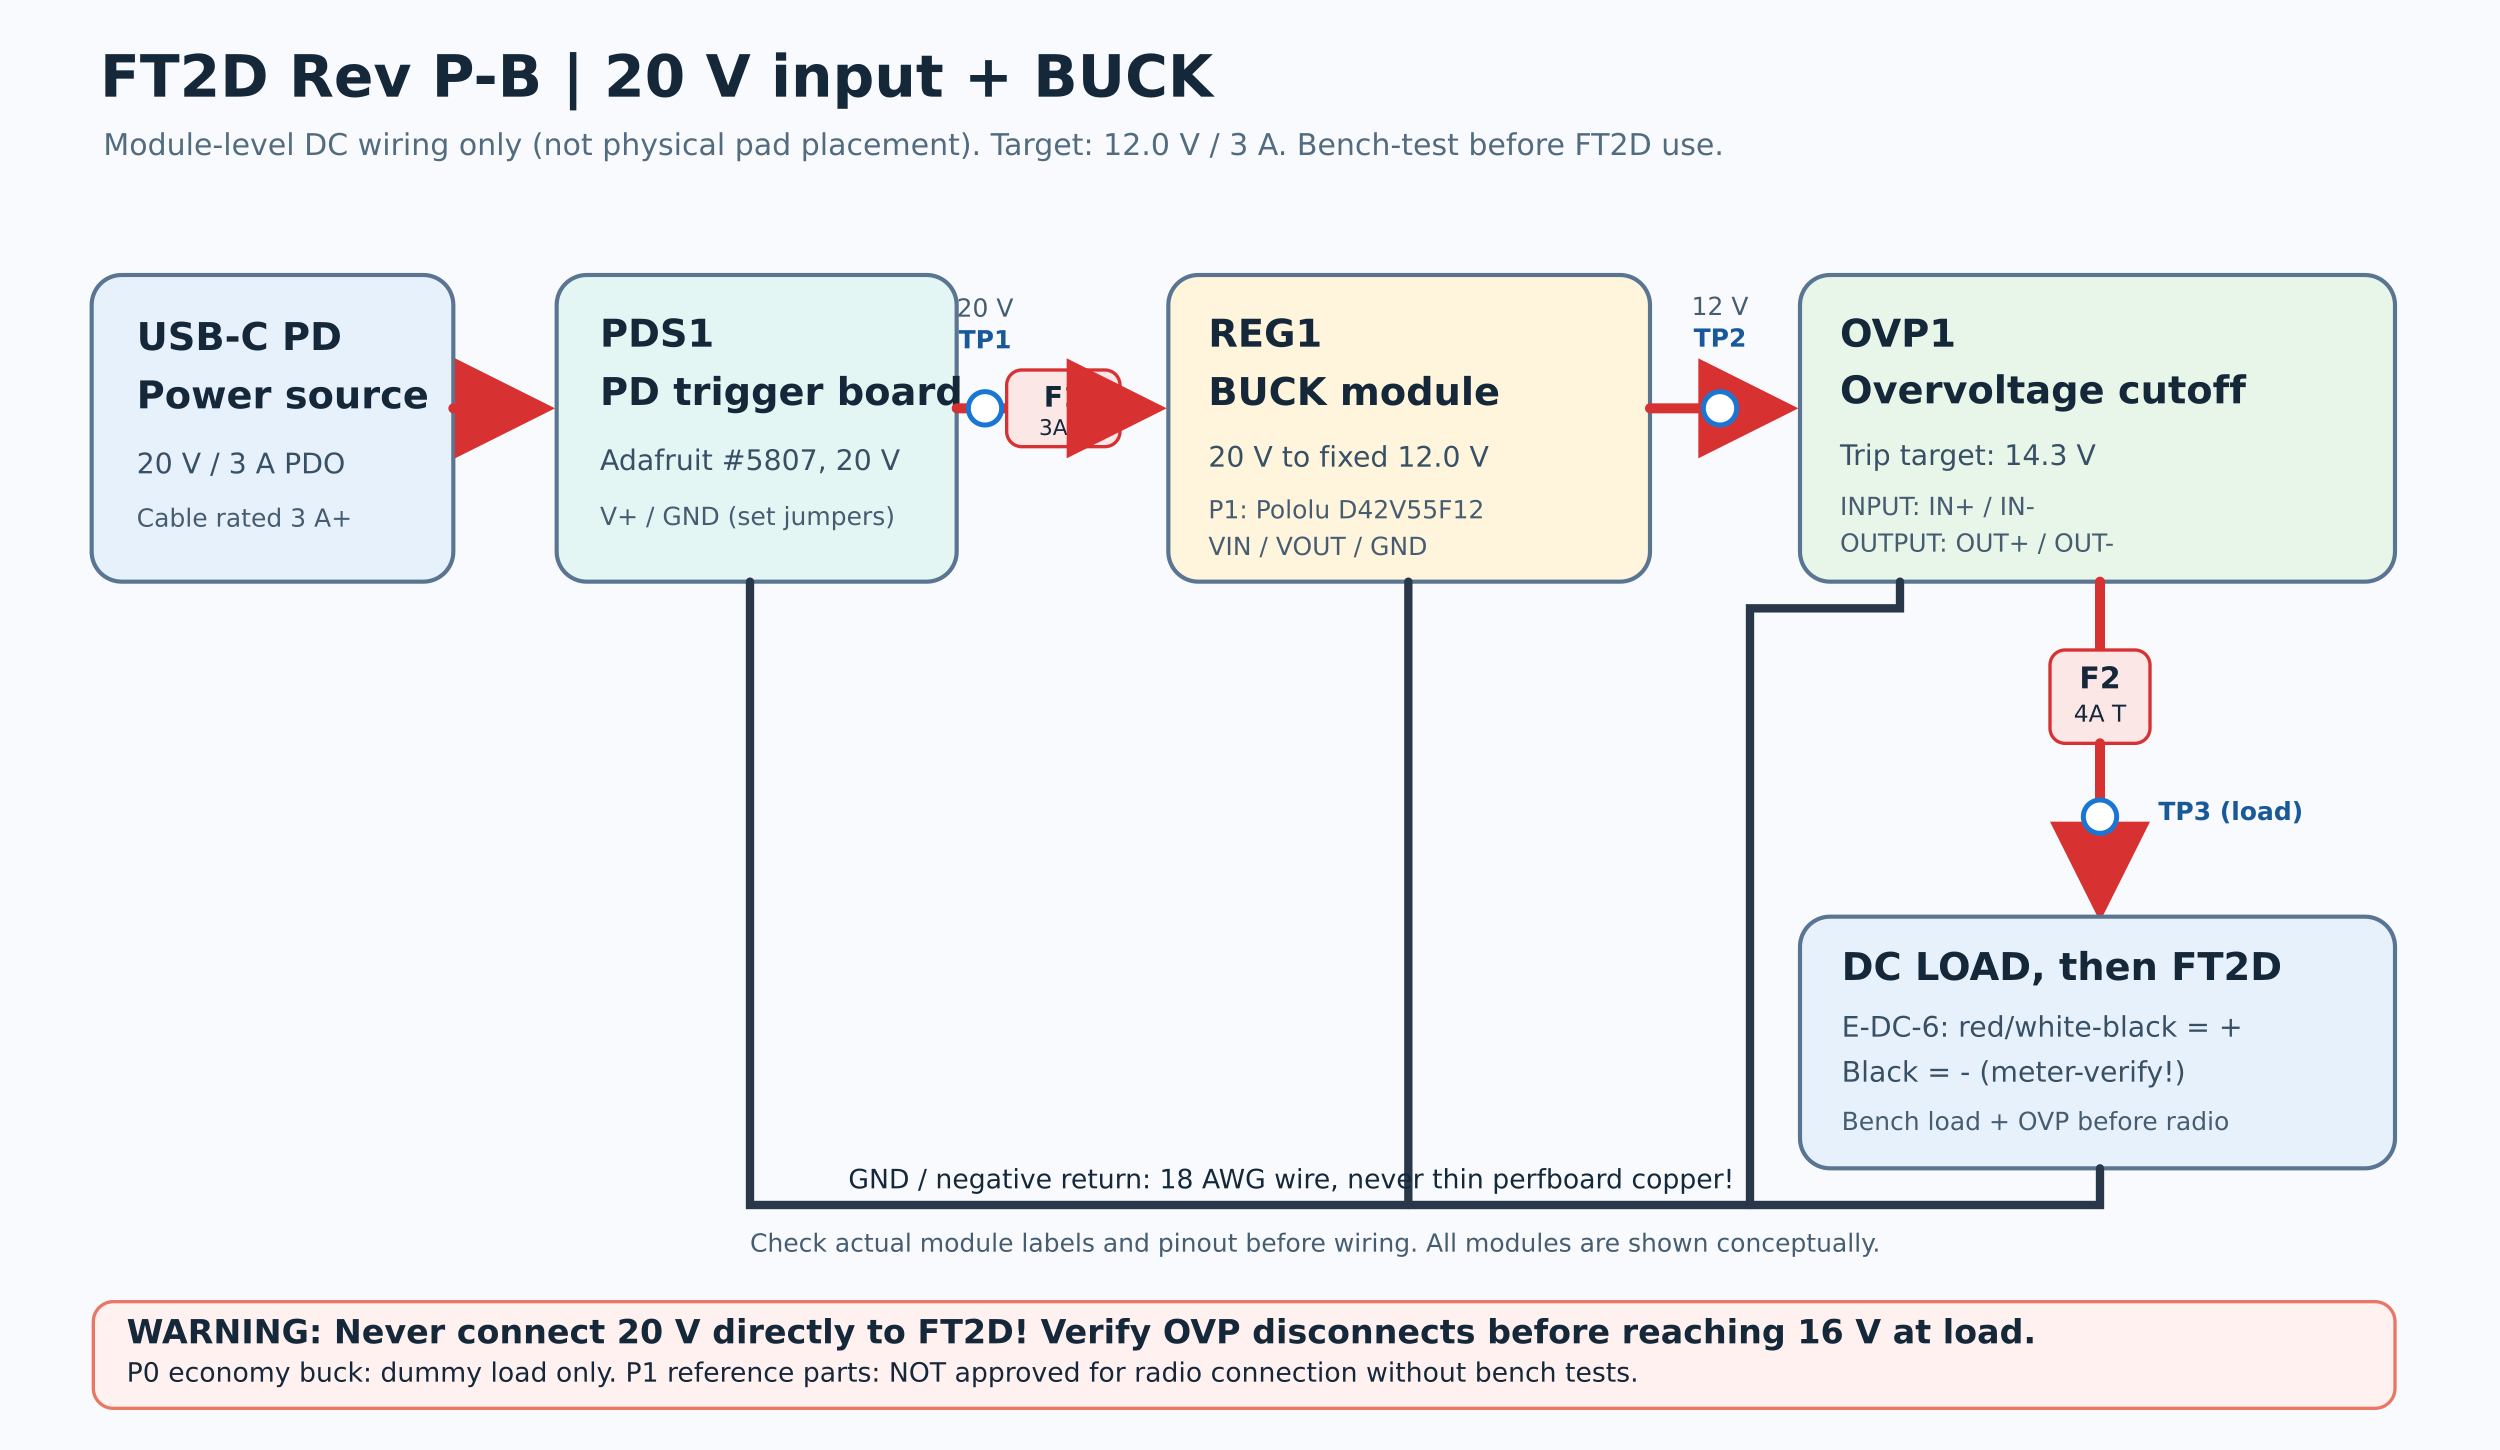
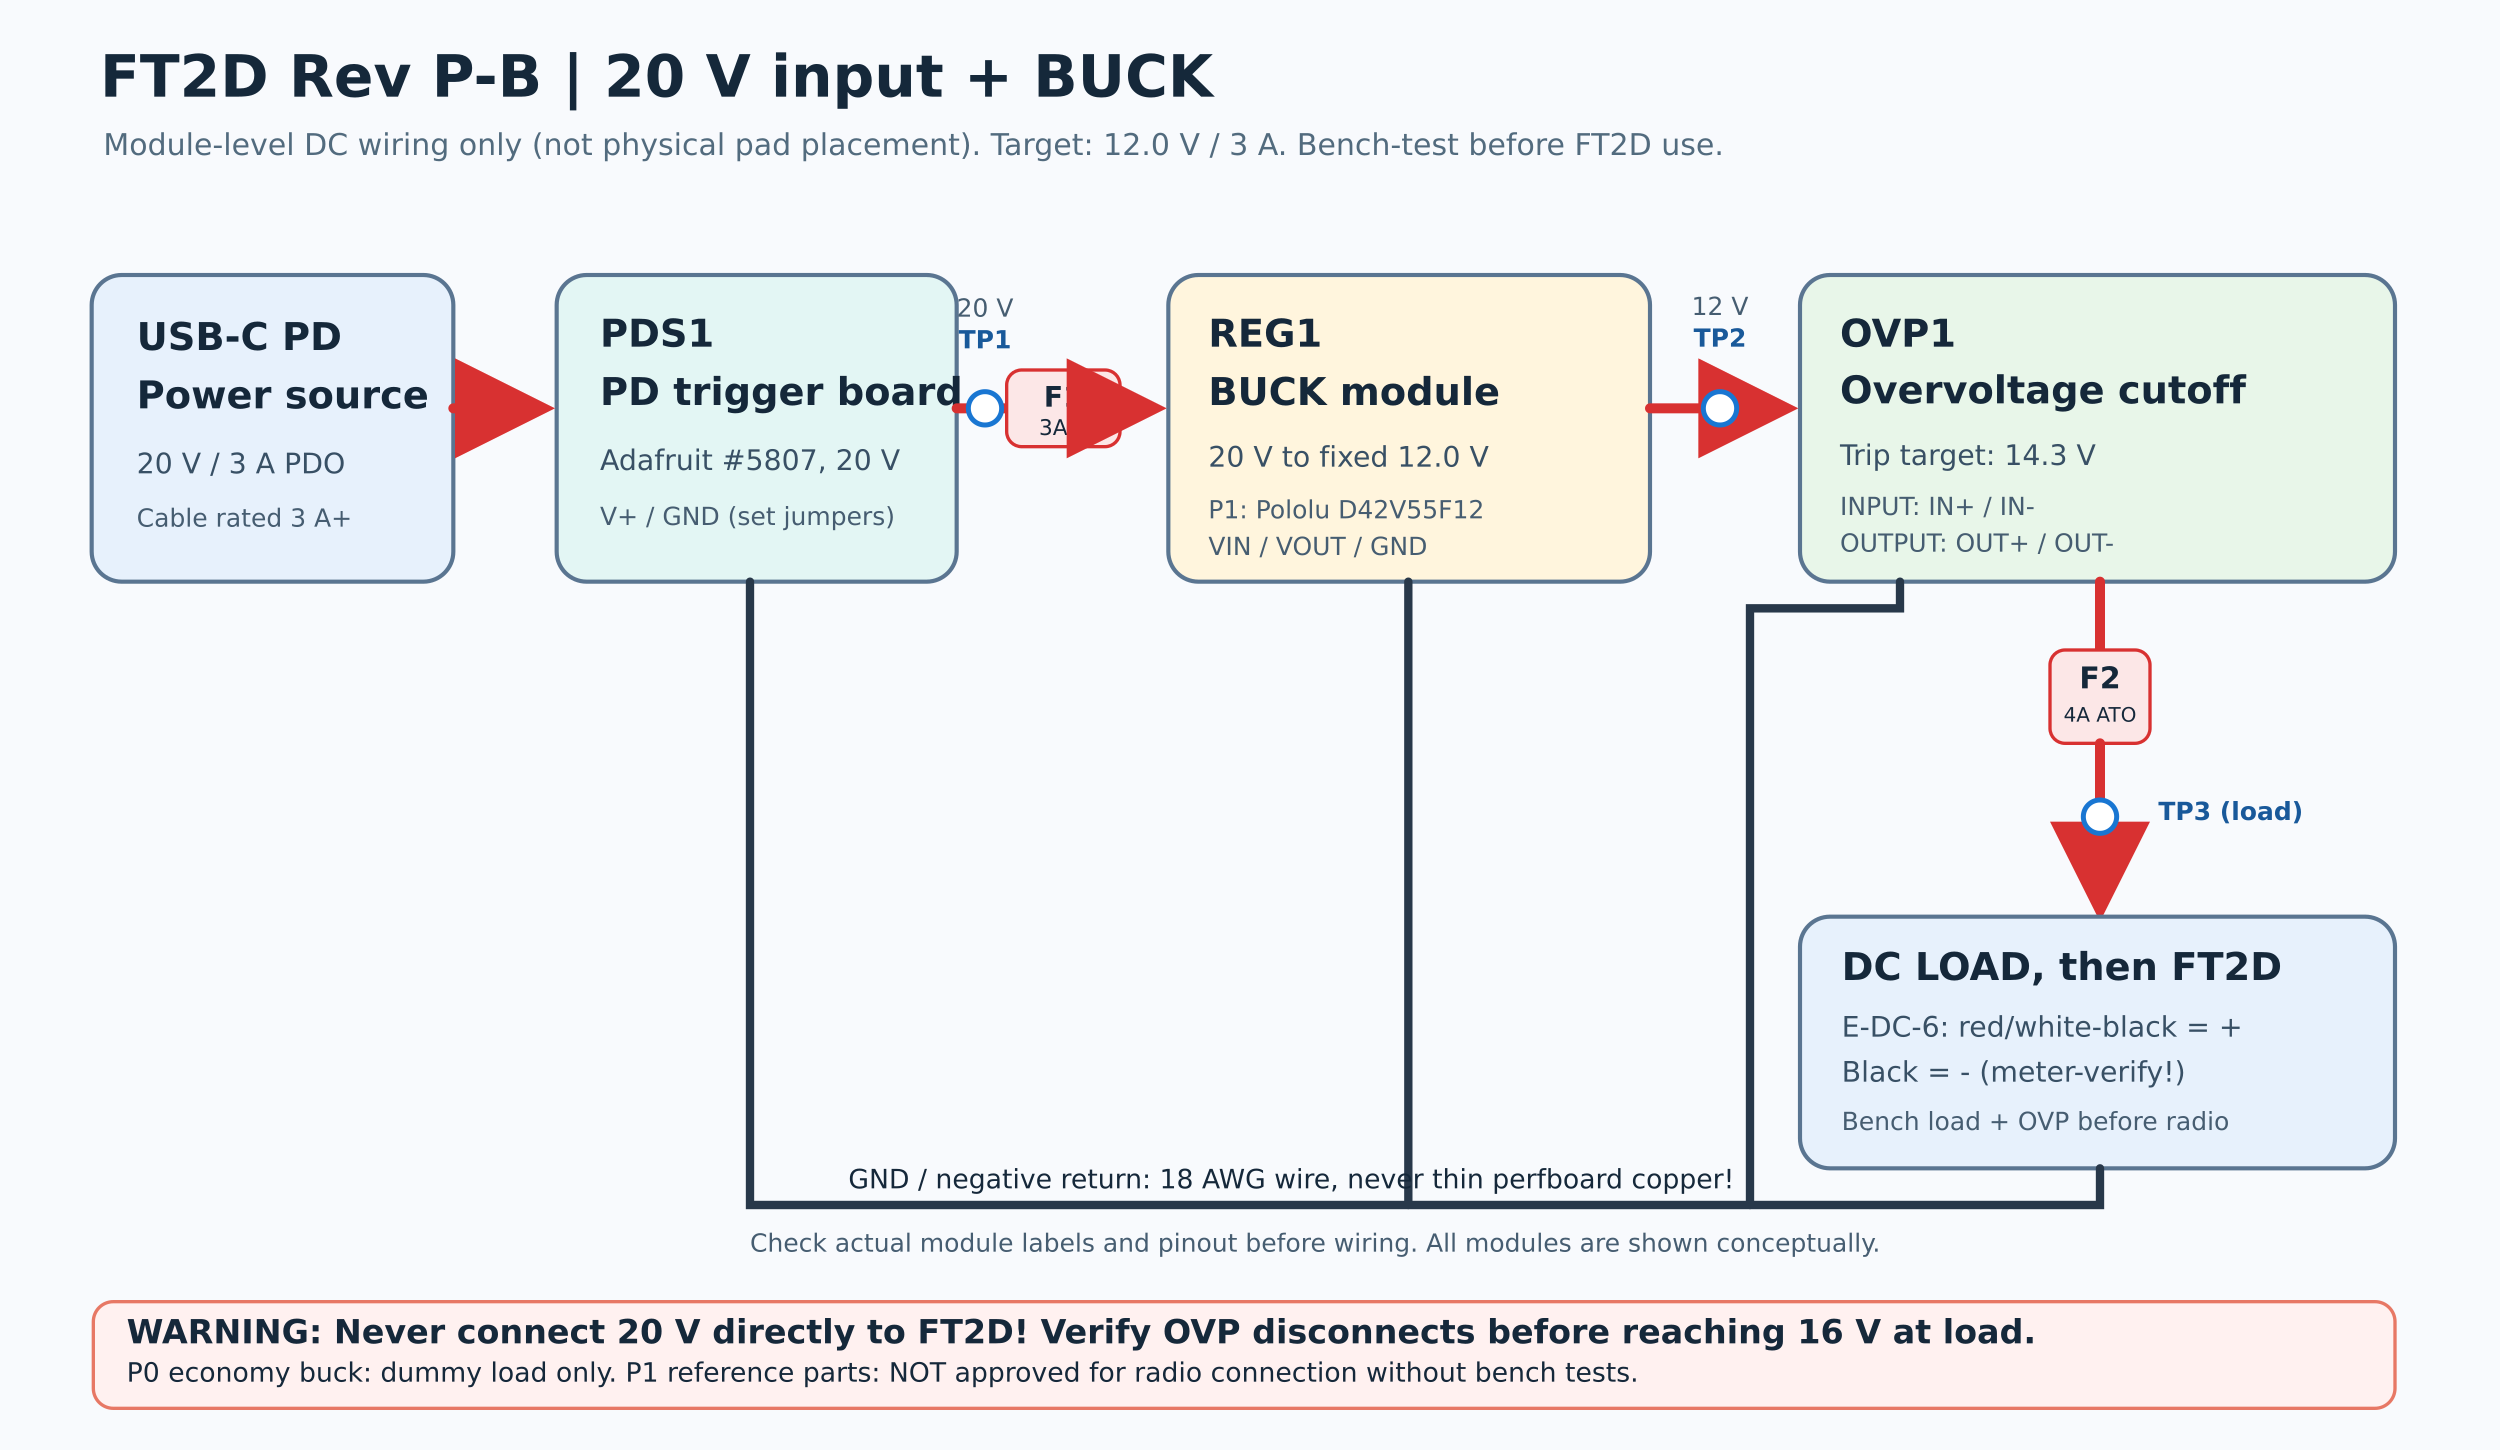
<svg xmlns="http://www.w3.org/2000/svg" width="1500" height="870" viewBox="0 0 1500 870" role="img" aria-label="FT2D Rev P perfboard prototype DC wiring and output overvoltage protection">
  <defs>
    <marker id="arrow-red" markerWidth="10" markerHeight="10" refX="8" refY="5" orient="auto" markerUnits="strokeWidth">
      <path d="M0 0 L10 5 L0 10Z" fill="#D83131" />
    </marker>
    <style>
      text{font-family:"DejaVu Sans","Arial",sans-serif;fill:#15283A}
      .title{font-size:35px;font-weight:700}
      .lead{font-size:18px;fill:#526B7E}
      .block{fill:#FFFFFF;stroke:#5A7591;stroke-width:2.5;rx:18}
      .blue{fill:#E7F1FC}
      .teal{fill:#E3F6F4}
      .yellow{fill:#FFF5DD}
      .green{fill:#E8F6E9}
      .h{font-size:23px;font-weight:700}
      .sub{font-size:17px;fill:#385065}
      .small{font-size:15px;fill:#465D71}
      .plus{fill:none;stroke:#D83131;stroke-width:6;stroke-linecap:round;stroke-linejoin:round}
      .gnd{fill:none;stroke:#28384A;stroke-width:5;stroke-linecap:round}
      .test{fill:#FFFFFF;stroke:#1976D2;stroke-width:3}
      .test-text{font-size:15px;font-weight:700;fill:#19599A}
    </style>
  </defs>
  <rect width="1500" height="870" fill="#F8FAFD" />
  <text class="title" x="60" y="58">FT2D Rev P-B | 20 V input + BUCK</text>
  <text class="lead" x="62" y="93">Module-level DC wiring only (not physical pad placement). Target: 12.0 V / 3 A. Bench-test before FT2D use.</text>
  <rect class="block blue" x="55" y="165" width="217" height="184" />
  <text class="h" x="82" y="210">USB-C PD</text>
  <text class="h" x="82" y="245">Power source</text>
  <text class="sub" x="82" y="284">20 V / 3 A PDO</text>
  <text class="small" x="82" y="316">Cable rated 3 A+</text>
  <rect class="block teal" x="334" y="165" width="240" height="184" />
  <text class="h" x="360" y="208">PDS1</text>
  <text class="h" x="360" y="243">PD trigger board</text>
  <text class="sub" x="360" y="282">Adafruit #5807, 20 V</text>
  <text class="small" x="360" y="315">V+ / GND (set jumpers)</text>
  <rect class="block yellow" x="701" y="165" width="289" height="184" />
  <text class="h" x="725" y="208">REG1</text>
  <text class="h" x="725" y="243">BUCK module</text>
  <text class="sub" x="725" y="280">20 V to fixed 12.0 V</text>
  <text class="small" x="725" y="311">P1: Pololu D42V55F12</text>
  <text class="small" x="725" y="333">VIN / VOUT / GND</text>
  <rect class="block green" x="1080" y="165" width="357" height="184" />
  <text class="h" x="1104" y="208">OVP1</text>
  <text class="h" x="1104" y="242">Overvoltage cutoff</text>
  <text class="sub" x="1104" y="279">Trip target: 14.3 V</text>
  <text class="small" x="1104" y="309">INPUT: IN+ / IN-</text>
  <text class="small" x="1104" y="331">OUTPUT: OUT+ / OUT-</text>
  <path class="plus" d="M272 245 H321" marker-end="url(#arrow-red)" />
  <path class="plus" d="M574 245 H604" />
  <rect x="604" y="222" width="68" height="46" rx="9" fill="#FCE7E7" stroke="#D83131" stroke-width="2" />
  <text x="638" y="244" font-size="17" text-anchor="middle" font-weight="700" fill="#9D1C1C">F1</text>
  <text x="638" y="261" font-size="13" text-anchor="middle" fill="#9D1C1C">3A T</text>
  <path class="plus" d="M672 245 H688" marker-end="url(#arrow-red)" />
  <path class="plus" d="M990 245 H1067" marker-end="url(#arrow-red)" />
  <circle class="test" cx="591" cy="245" r="10" />
  <text class="test-text" x="591" y="209" text-anchor="middle">TP1</text>
  <text class="small" x="591" y="190" text-anchor="middle">20 V</text>
  <circle class="test" cx="1032" cy="245" r="10" />
  <text class="test-text" x="1032" y="208" text-anchor="middle">TP2</text>
  <text class="small" x="1032" y="189" text-anchor="middle">12 V</text>
  <path class="plus" d="M1260 349 V390" />
  <rect x="1230" y="390" width="60" height="56" rx="9" fill="#FCE7E7" stroke="#D83131" stroke-width="2" />
  <text x="1260" y="413" text-anchor="middle" font-size="18" font-weight="700" fill="#9D1C1C">F2</text>
-   <text x="1260" y="433" text-anchor="middle" font-size="14" fill="#9D1C1C">4A T</text>
+   <text x="1260" y="433" text-anchor="middle" font-size="12" fill="#9D1C1C">4A ATO</text>
  <path class="plus" d="M1260 446 V541" marker-end="url(#arrow-red)" />
  <circle class="test" cx="1260" cy="490" r="10" />
  <text class="test-text" x="1295" y="492">TP3 (load)</text>
  <rect class="block blue" x="1080" y="550" width="357" height="151" />
  <text class="h" x="1105" y="588">DC LOAD, then FT2D</text>
  <text class="sub" x="1105" y="622">E-DC-6: red/white-black = +</text>
  <text class="sub" x="1105" y="649">Black = - (meter-verify!)</text>
  <text class="small" x="1105" y="678">Bench load + OVP before radio</text>
  <path class="gnd" d="M450 349 V723 H1260 V701" />
  <path class="gnd" d="M845 349 V723" />
  <path class="gnd" d="M1140 349 V365 H1050 V723" />
  <text x="509" y="713" font-size="16" fill="#26394B">GND / negative return: 18 AWG wire, never thin perfboard copper!</text>
  <text class="small" x="450" y="751">Check actual module labels and pinout before wiring. All modules are shown conceptually.</text>
  <rect x="56" y="781" width="1381" height="64" rx="12" fill="#FFF1F0" stroke="#E77865" stroke-width="2" />
  <text x="76" y="806" font-size="20" font-weight="700" fill="#9B2929">WARNING: Never connect 20 V directly to FT2D! Verify OVP disconnects before reaching 16 V at load.</text>
  <text x="76" y="829" font-size="16" fill="#8E3930">P0 economy buck: dummy load only. P1 reference parts: NOT approved for radio connection without bench tests.</text>
</svg>
